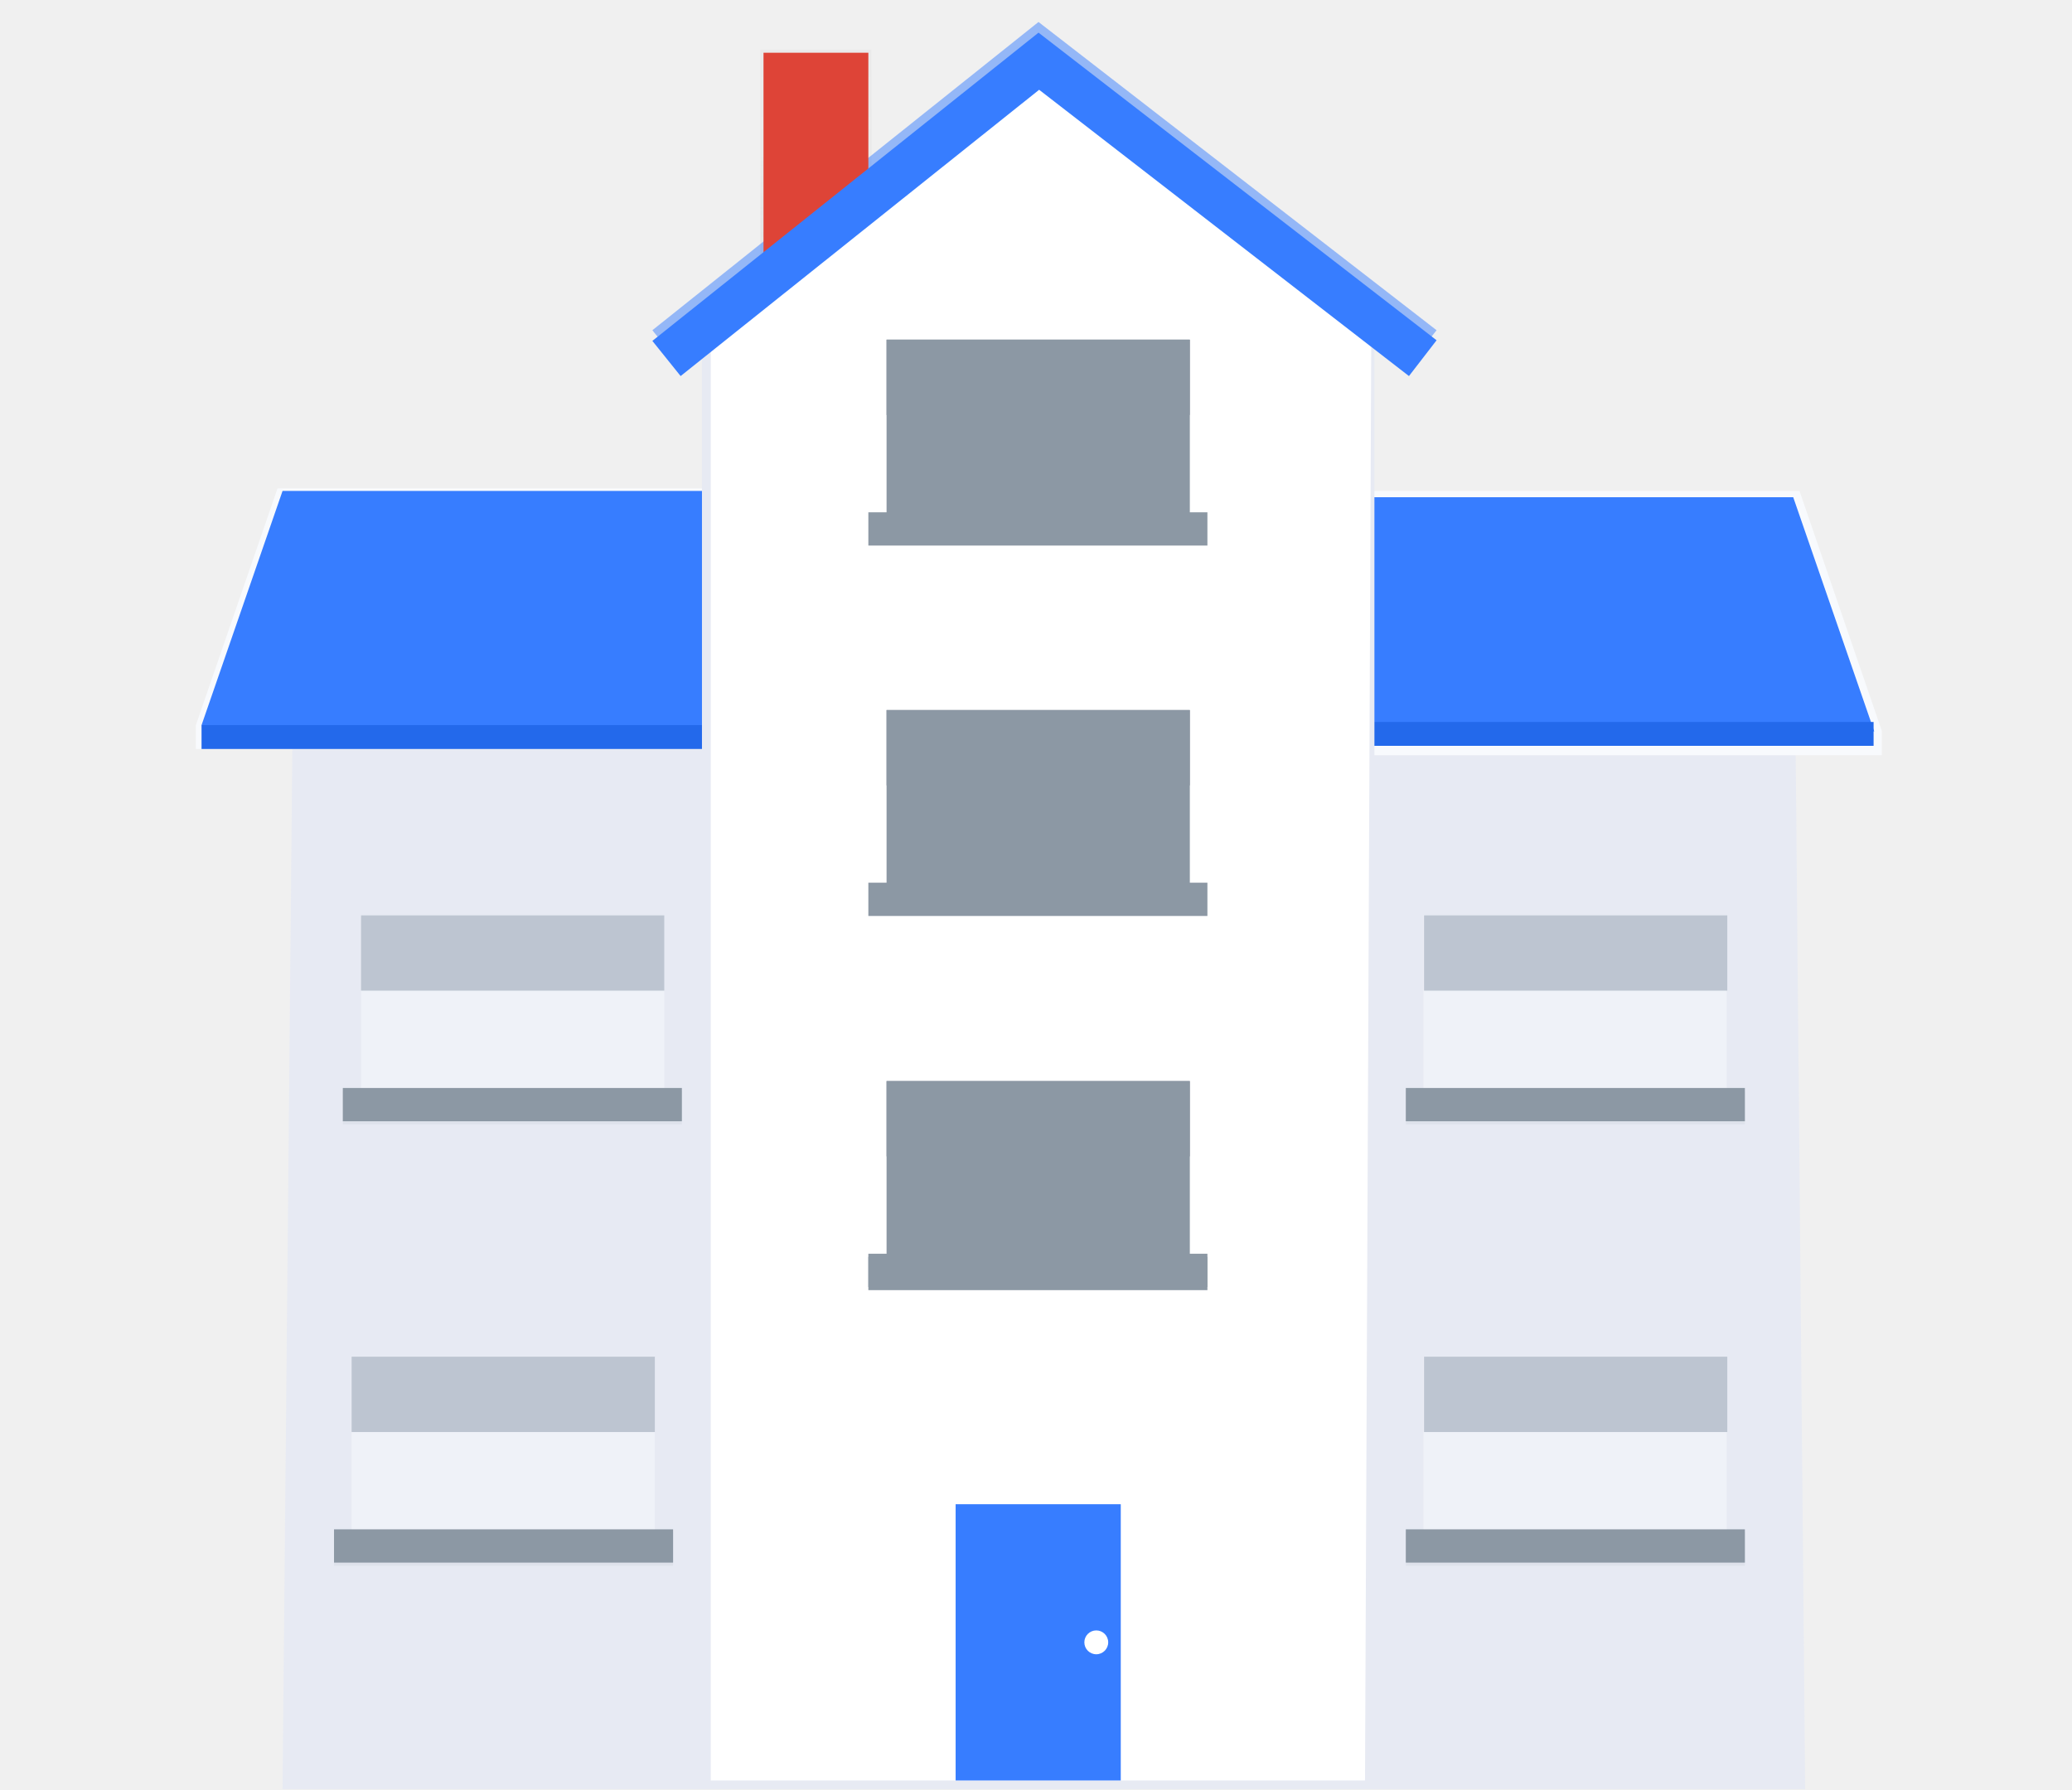
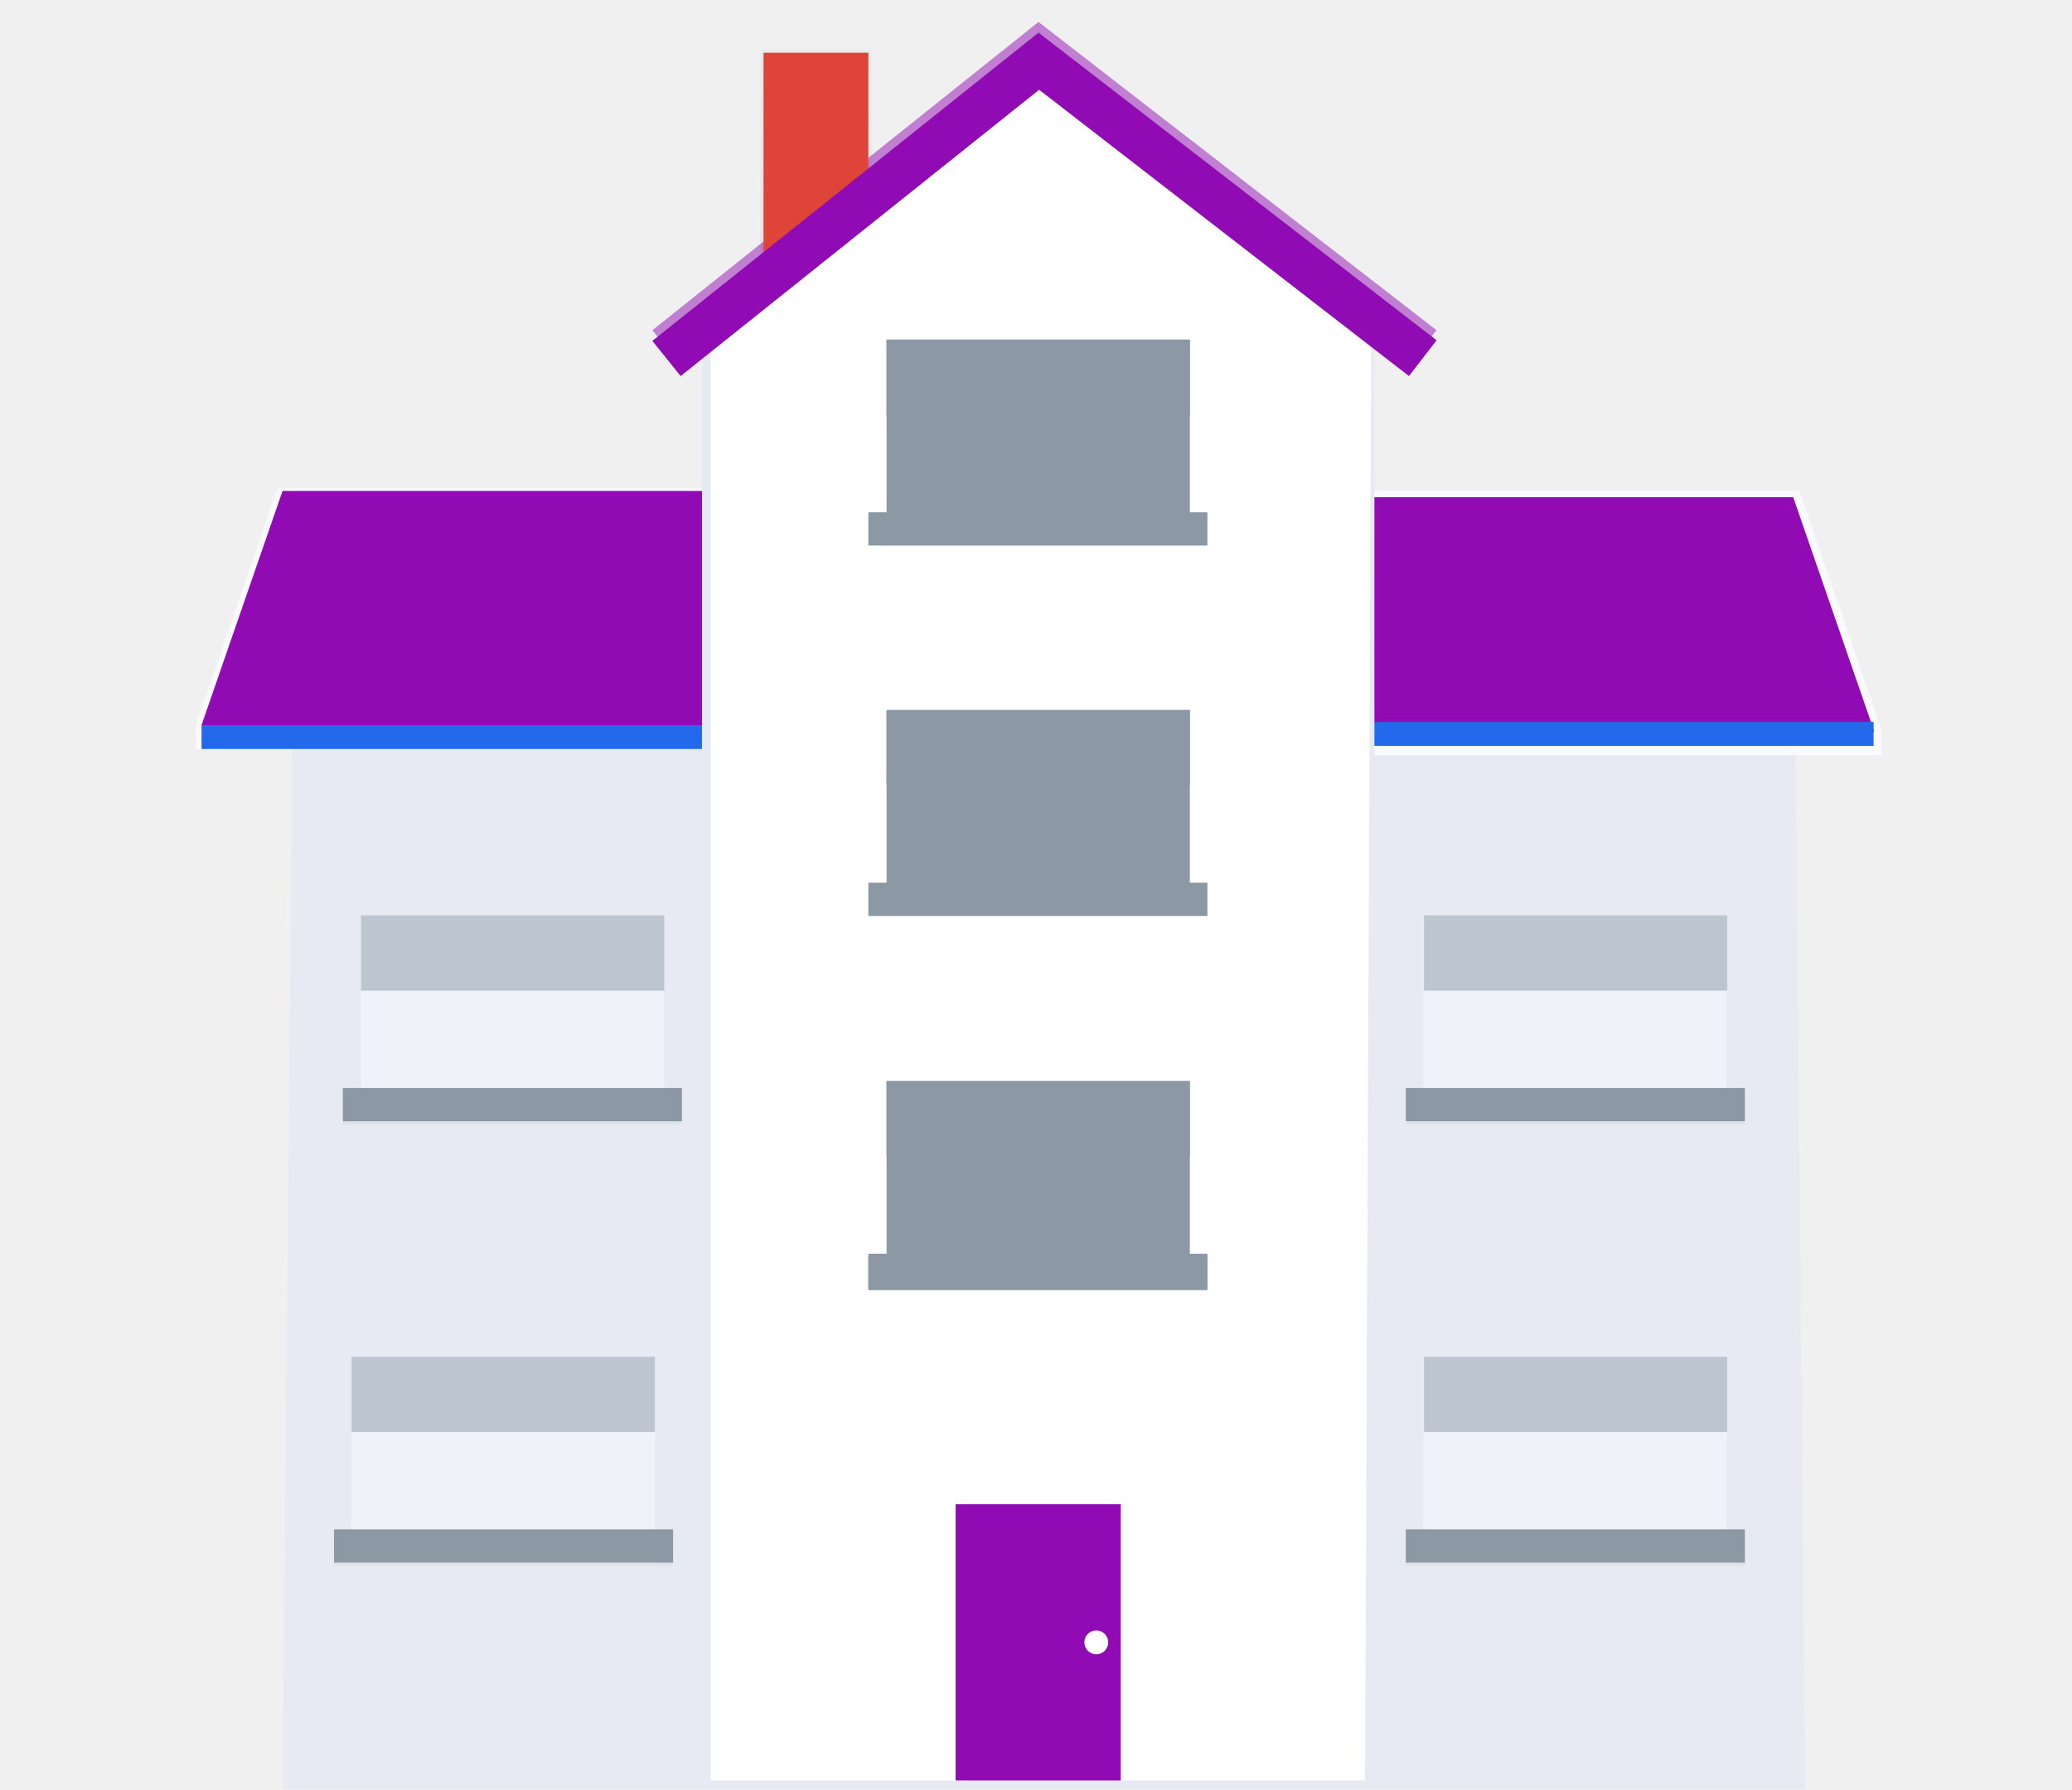
<svg xmlns="http://www.w3.org/2000/svg" width="330" height="285" viewBox="0 0 330 285" fill="none">
  <g clip-path="url(#clip0)">
    <path d="M287.5 285H45L46.7 104.2L116 85.9H214.1L285.8 98.8L287.5 285Z" fill="#E7EAF3" />
    <g opacity="0.7">
      <path opacity="0.7" d="M138.8 7.9H121.1V42.8H138.8V7.9Z" fill="url(#paint0_linear)" />
    </g>
    <path d="M121.1 115.5V77.8H44.2L31.2 115.5V119.3H121.5V115.5H121.1Z" fill="#F8FAFD" />
-     <path d="M121.1 115.5H32.1L45 78.2H121.1V115.5Z" fill="#377dff" />
+     <path d="M121.1 115.5H32.1L45 78.2H121.1V115.5Z" fill="#900bb3" />
    <path d="M121.5 115.5H32.1V119.3H121.5V115.5Z" fill="#2369EB" />
    <path d="M286.6 78.2H209.5V116.4H209.1V120.3H299.7V116.4L286.6 78.2Z" fill="#F8FAFD" />
-     <path d="M209.5 79.2H285.6L298.5 116.5H209.5V79.2Z" fill="#377dff" />
+     <path d="M209.5 79.2H285.6L298.5 116.5H209.5V79.2Z" fill="#900bb3" />
    <path d="M298.4 115H209V118.8H298.4V115Z" fill="#2369EB" />
    <path opacity="0.5" d="M104.3 216.1H56V246.2H104.3V216.1Z" fill="#F8FAFD" />
    <path opacity="0.1" d="M107.2 244.1H53.2V249.4H107.2V244.1Z" fill="#8C98A4" />
    <path d="M107.2 243.6H53.2V248.9H107.2V243.6Z" fill="#8C98A4" />
    <path d="M104.3 216.1H56V228.1H104.3V216.1Z" fill="#BDC5D1" />
    <path opacity="0.5" d="M275 216.1H226.7V246.2H275V216.1Z" fill="#F8FAFD" />
    <path opacity="0.1" d="M277.9 244.1H223.9V249.4H277.9V244.1Z" fill="#8C98A4" />
    <path d="M277.9 243.6H223.9V248.9H277.9V243.6Z" fill="#8C98A4" />
    <path d="M275.1 216.1H226.8V228.1H275.1V216.1Z" fill="#BDC5D1" />
    <path opacity="0.5" d="M275 145.8H226.7V175.9H275V145.8Z" fill="#F8FAFD" />
    <path opacity="0.1" d="M277.9 173.8H223.9V179.1H277.9V173.8Z" fill="#8C98A4" />
    <path d="M277.9 173.3H223.9V178.6H277.9V173.3Z" fill="#8C98A4" />
    <path d="M275.1 145.8H226.8V157.8H275.1V145.8Z" fill="#BDC5D1" />
    <path opacity="0.5" d="M105.8 145.8H57.5V175.9H105.8V145.8Z" fill="#F8FAFD" />
    <path opacity="0.1" d="M108.6 173.8H54.6V179.1H108.6V173.8Z" fill="#8C98A4" />
    <path d="M108.6 173.3H54.6V178.6H108.6V173.3Z" fill="#8C98A4" />
    <path d="M105.8 145.8H57.5V157.8H105.8V145.8Z" fill="#BDC5D1" />
    <g opacity="0.7">
-       <path opacity="0.7" d="M224.4 58.2L165.5 12.6L108.4 58.2L103.9 52.6L165.4 3.5L228.8 52.6L224.4 58.2Z" fill="#377dff" />
+       <path opacity="0.7" d="M224.4 58.2L165.5 12.6L108.4 58.2L103.9 52.6L165.4 3.5L228.8 52.6L224.4 58.2Z" fill="#900bb3" />
    </g>
    <path d="M138.3 8.4H121.6V42.8H138.3V8.4Z" fill="#DE4437" />
    <path d="M218.9 283.6H111.8V52.1L165.8 50L218.9 52.1V283.6Z" fill="#E7EAF3" />
    <path d="M217.4 283.6H113.2V51.2L165.3 12L218.4 52.7L217.4 283.6Z" fill="white" />
-     <path d="M178.5 239.6H152.2V283.6H178.5V239.6Z" fill="#377dff" />
+     <path d="M178.5 239.6H152.2V283.6H178.5V239.6Z" fill="#900bb3" />
    <path d="M192.3 200.2H138.3V205.5H192.3V200.2Z" fill="#8C98A4" />
    <path d="M189.5 172.2H141.2V202.3H189.5V172.2Z" fill="#8C98A4" />
    <path d="M192.3 199.7H138.3V205H192.3V199.7Z" fill="#8C98A4" />
    <path d="M189.5 172.2H141.2V184.2H189.5V172.2Z" fill="#8C98A4" />
    <path d="M189.5 113.1H141.2V143.2H189.5V113.1Z" fill="#8C98A4" />
    <path d="M192.3 140.6H138.3V145.9H192.3V140.6Z" fill="#8C98A4" />
    <path d="M189.5 113.1H141.2V125.1H189.5V113.1Z" fill="#8C98A4" />
    <path d="M189.5 54.1H141.2V84.2H189.5V54.1Z" fill="#8C98A4" />
    <path d="M192.3 81.6H138.3V86.9H192.3V81.6Z" fill="#8C98A4" />
    <path d="M189.5 54.1H141.2V66.1H189.5V54.1Z" fill="#8C98A4" />
-     <path d="M224.4 59.9L165.5 14.3L108.4 59.9L103.9 54.3L165.4 5.2L228.8 54.2L224.4 59.9Z" fill="#377dff" />
+     <path d="M224.4 59.9L165.5 14.3L108.4 59.9L103.9 54.3L165.4 5.2L228.8 54.2L224.4 59.9Z" fill="#900bb3" />
    <path d="M174.6 263.5C175.649 263.5 176.5 262.649 176.5 261.6C176.5 260.551 175.649 259.7 174.6 259.7C173.551 259.7 172.7 260.551 172.7 261.6C172.7 262.649 173.551 263.5 174.6 263.5Z" fill="white" />
  </g>
  <defs>
    <linearGradient id="paint0_linear" x1="129.95" y1="42.85" x2="129.95" y2="7.95" gradientUnits="userSpaceOnUse">
      <stop stop-color="#808080" stop-opacity="0.25" />
      <stop offset="0.54" stop-color="#808080" stop-opacity="0.12" />
      <stop offset="1" stop-color="#808080" stop-opacity="0.1" />
    </linearGradient>
    <clipPath id="clip0">
      <rect width="330" height="285" fill="white" />
    </clipPath>
  </defs>
</svg>
